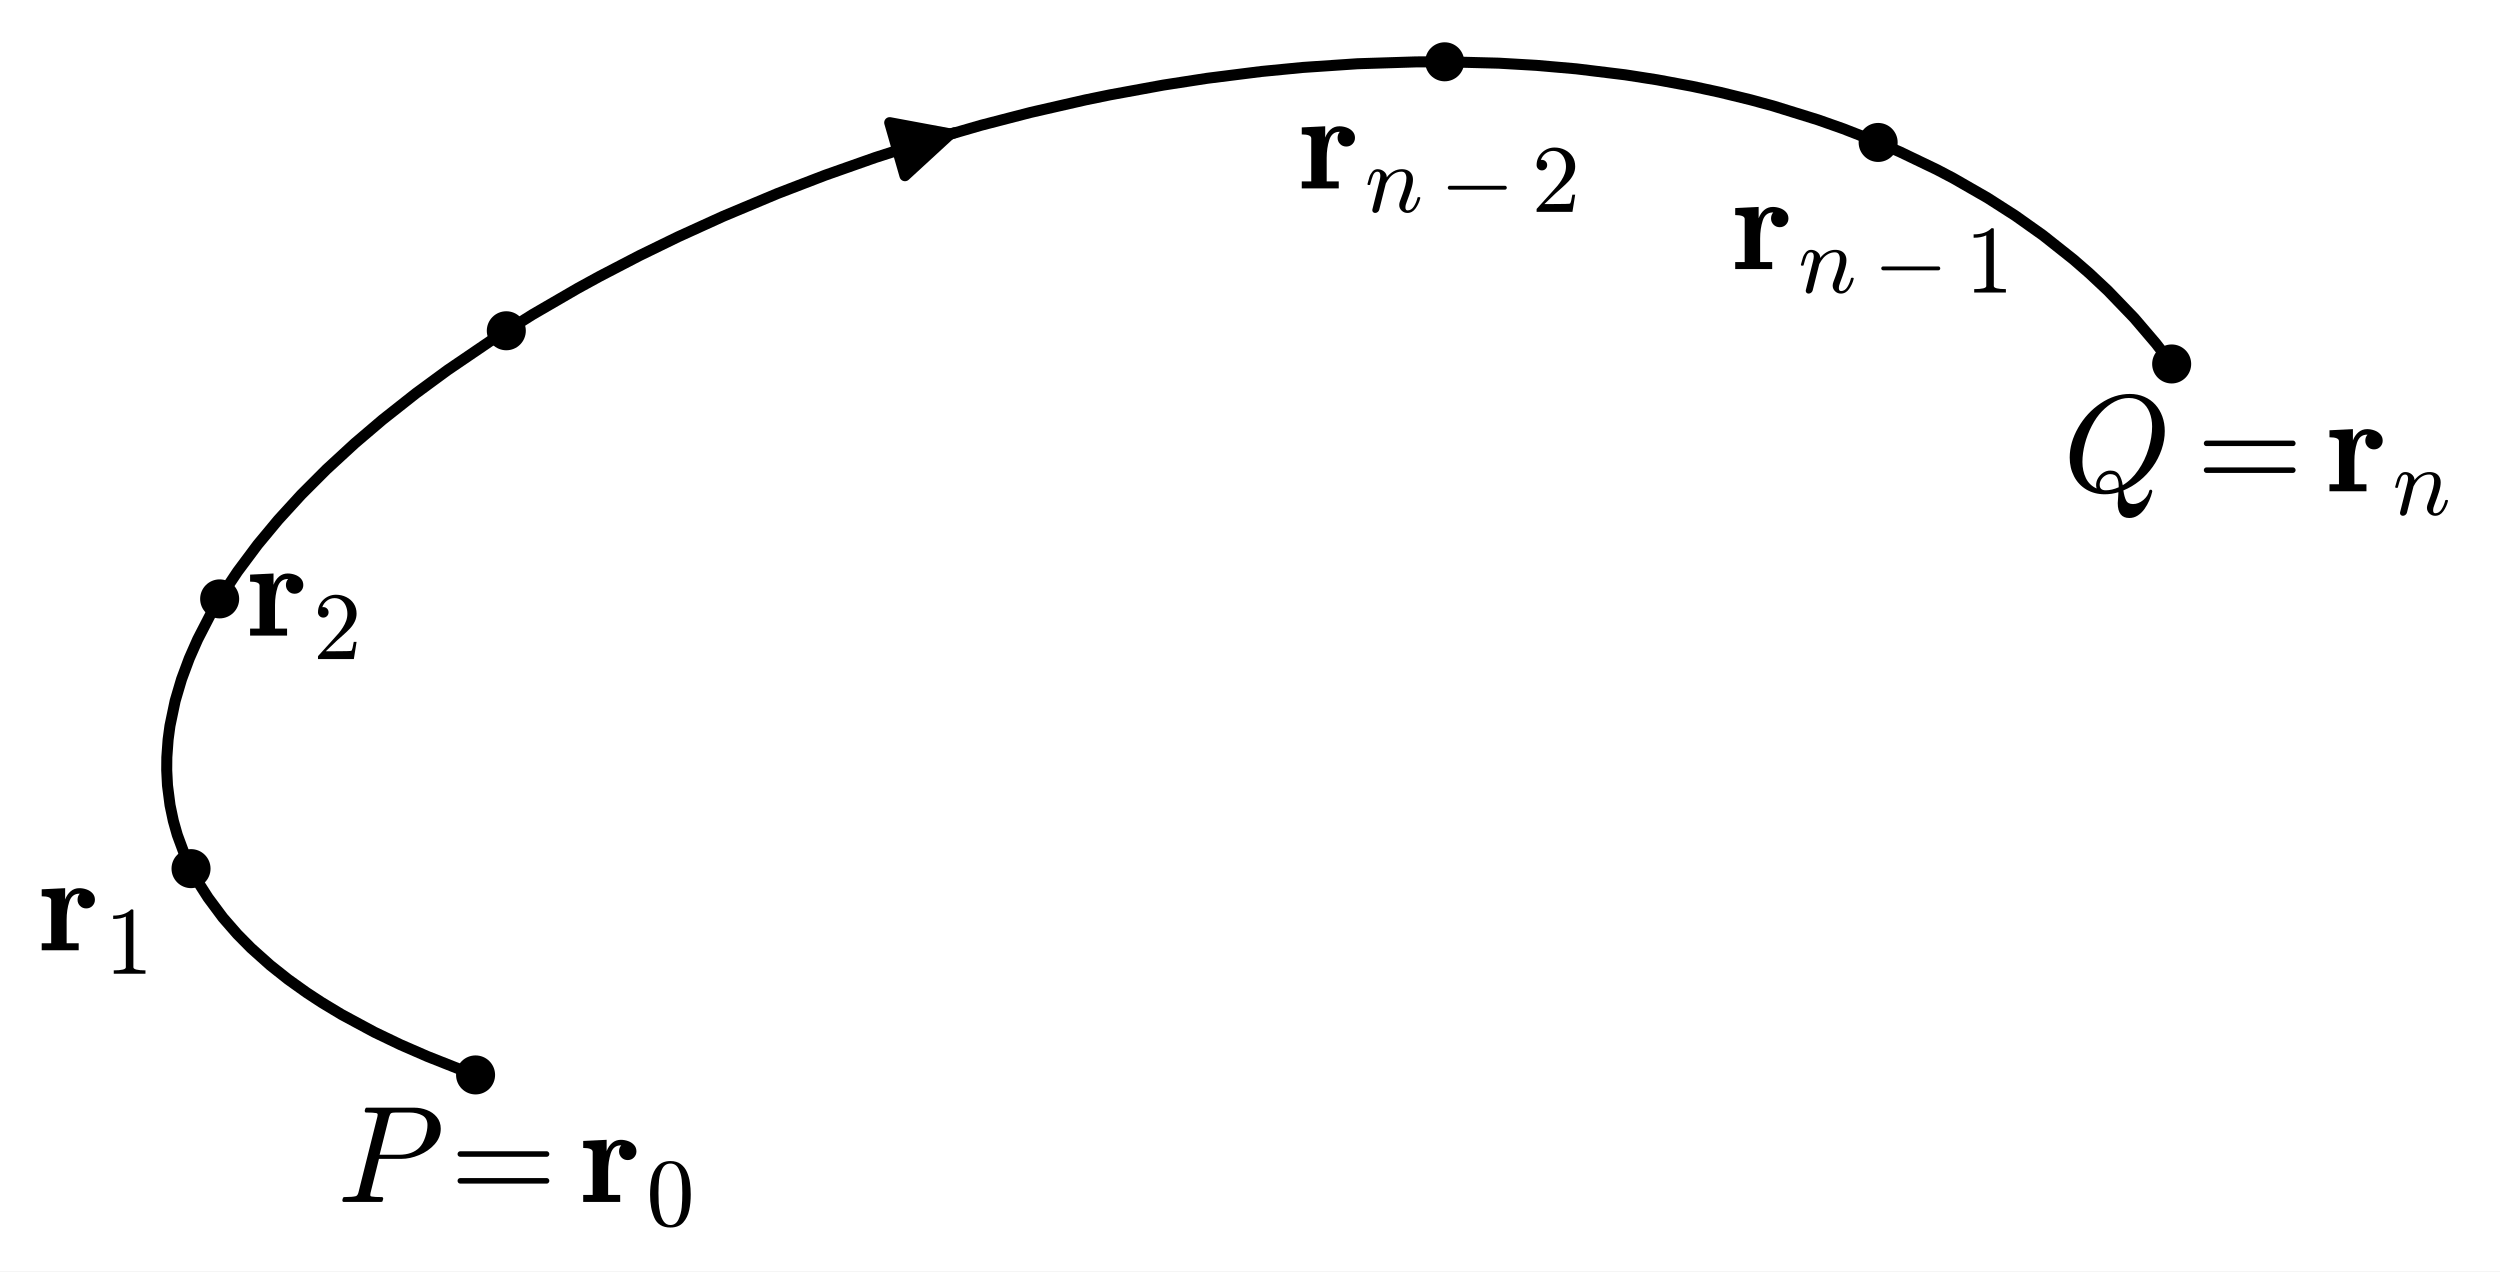
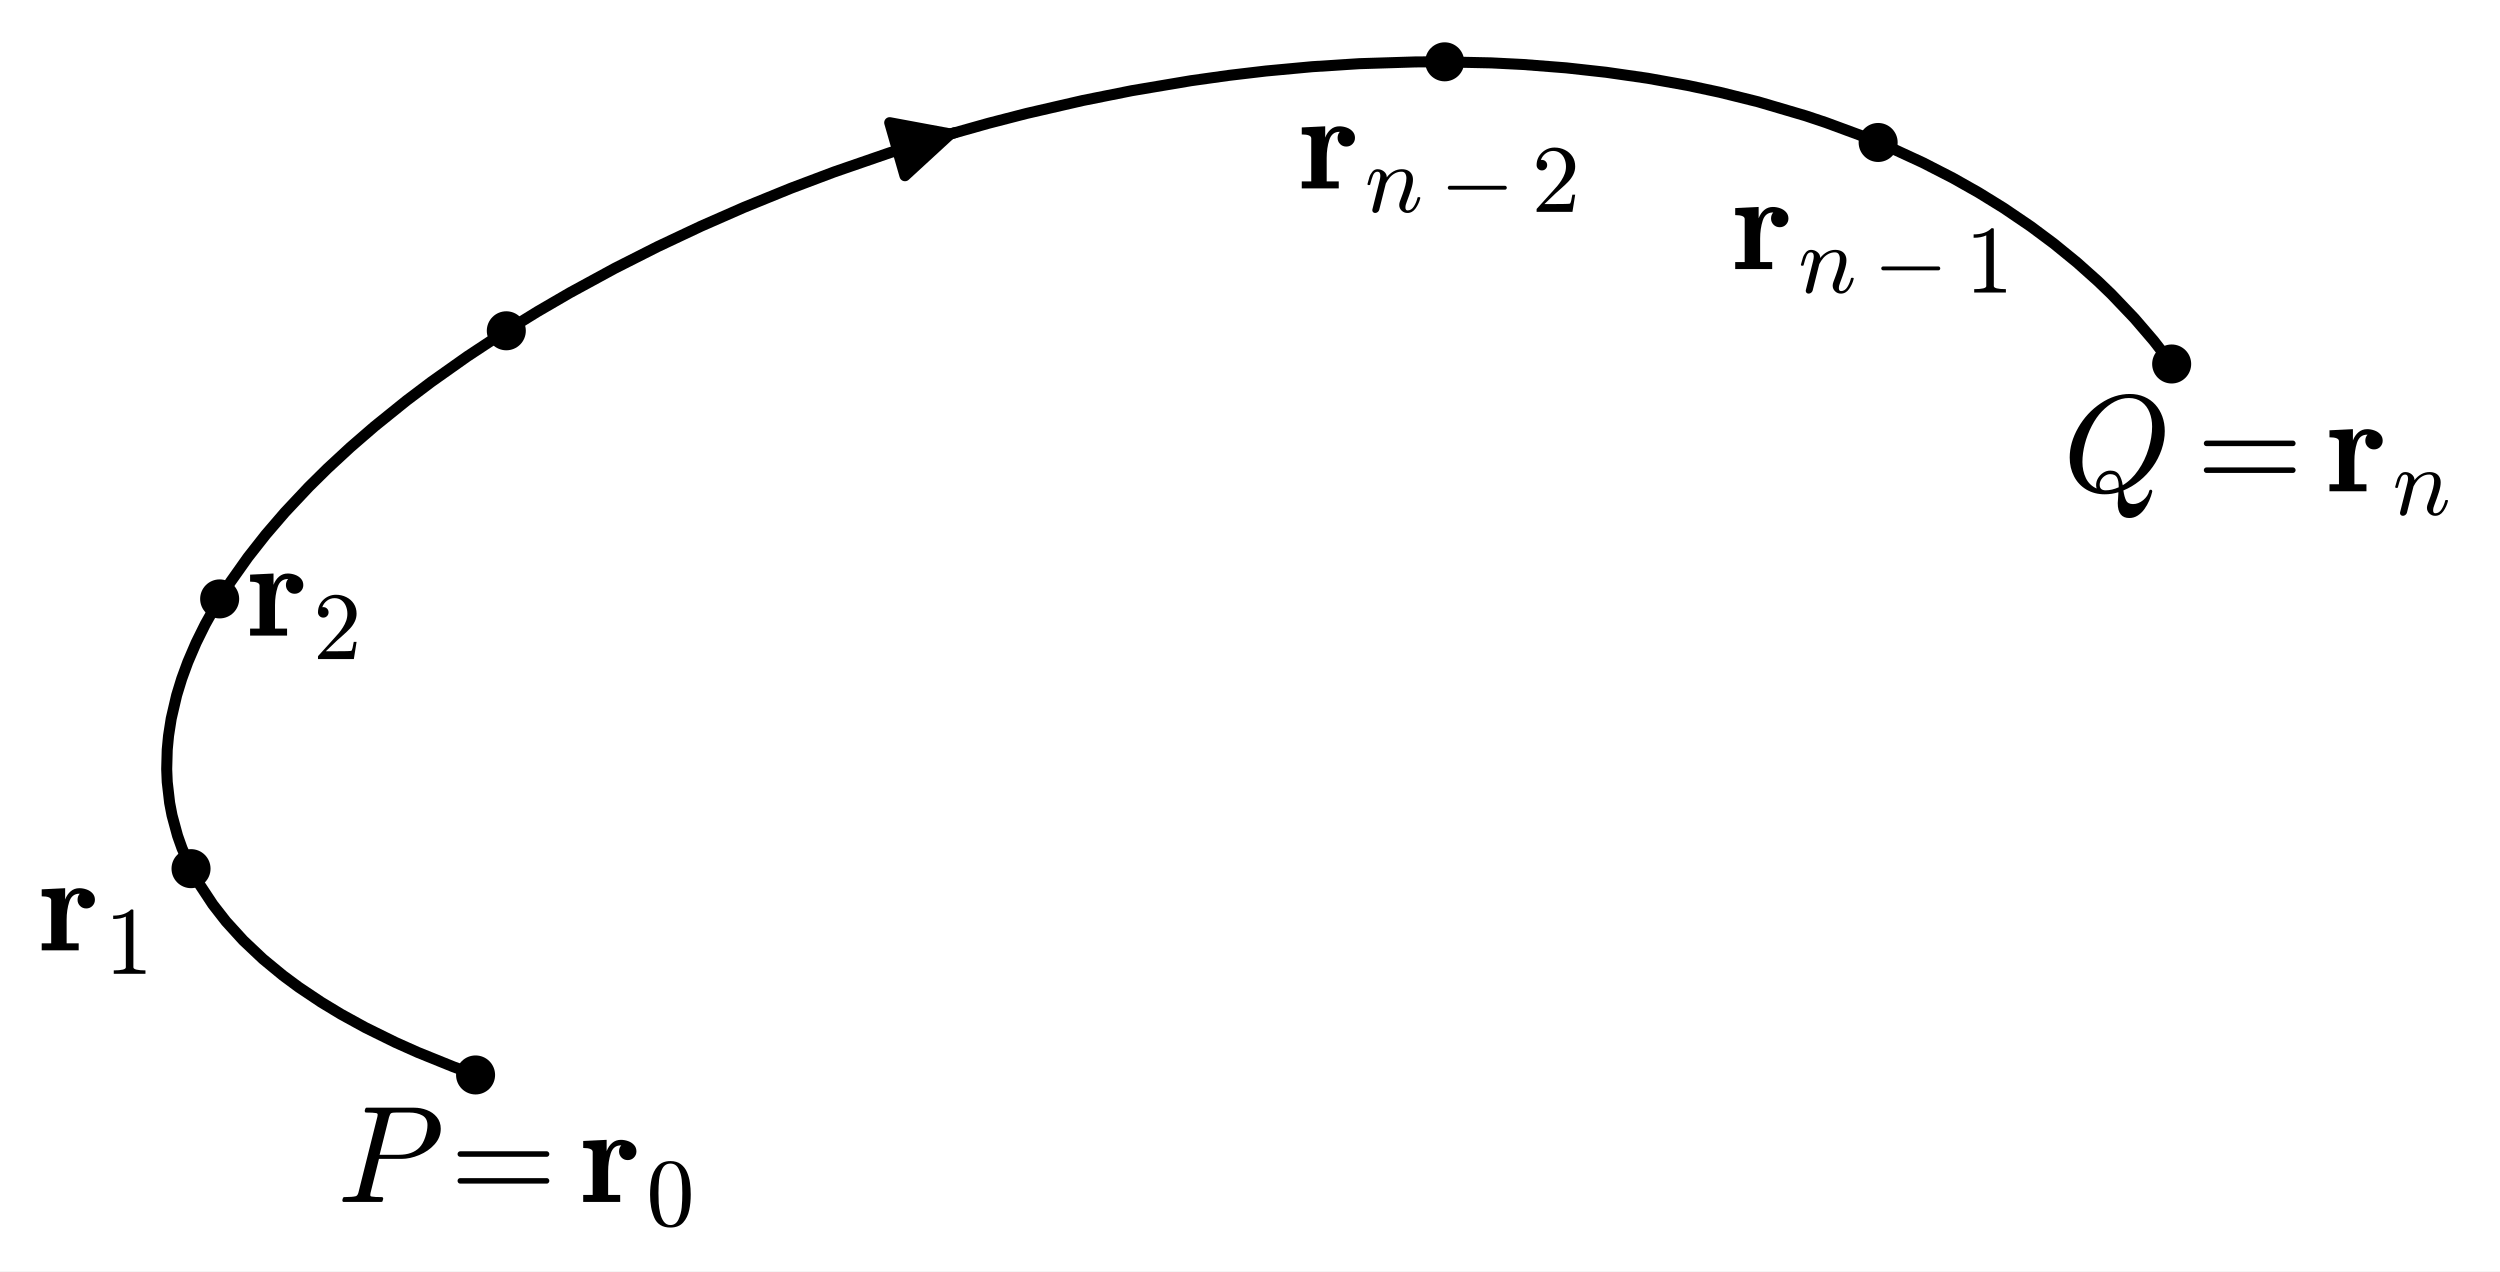
- <svg xmlns="http://www.w3.org/2000/svg" xmlns:xlink="http://www.w3.org/1999/xlink" width="452.908pt" height="230.317pt" viewBox="0 0 452.908 230.317" version="1.1">
+ <svg xmlns="http://www.w3.org/2000/svg" xmlns:xlink="http://www.w3.org/1999/xlink" width="452.908pt" height="230.322pt" viewBox="0 0 452.908 230.322" version="1.1">
  <defs>
    <style type="text/css">*{stroke-linejoin: round; stroke-linecap: butt}</style>
  </defs>
  <g id="figure_1">
    <g id="patch_1">
-       <path d="M 0 230.317  L 452.908 230.317  L 452.908 0  L 0 0  z " style="fill: #ffffff" />
+       <path d="M 0 230.322  L 452.908 230.322  L 452.908 0  L 0 0  z " style="fill: #ffffff" />
    </g>
    <g id="axes_1">
      <g id="patch_2">
-         <path d="M 10.497 215.016  L 417.535 215.016  L 417.535 7.2  L 10.497 7.2  z " style="fill: #ffffff" />
+         <path d="M 10.497 215.021  L 417.535 215.021  L 417.535 7.2  L 10.497 7.2  z " style="fill: #ffffff" />
      </g>
      <g id="PathCollection_1">
-         <path d="M 86.155 198.273  C 87.093 198.273 87.992 197.9 88.655 197.237  C 89.318 196.574 89.691 195.675 89.691 194.737  C 89.691 193.8 89.318 192.9 88.655 192.237  C 87.992 191.574 87.093 191.202 86.155 191.202  C 85.217 191.202 84.318 191.574 83.655 192.237  C 82.992 192.9 82.62 193.8 82.62 194.737  C 82.62 195.675 82.992 196.574 83.655 197.237  C 84.318 197.9 85.217 198.273 86.155 198.273  z " clip-path="url(#pbdb61f6942)" />
+         <path d="M 86.155 198.277  C 87.093 198.277 87.992 197.905 88.655 197.242  C 89.318 196.579 89.691 195.679 89.691 194.742  C 89.691 193.804 89.318 192.905 88.655 192.242  C 87.992 191.579 87.093 191.206 86.155 191.206  C 85.217 191.206 84.318 191.579 83.655 192.242  C 82.992 192.905 82.62 193.804 82.62 194.742  C 82.62 195.679 82.992 196.579 83.655 197.242  C 84.318 197.905 85.217 198.277 86.155 198.277  z " clip-path="url(#p70fe9b8de7)" />
      </g>
      <g id="PathCollection_2">
-         <path d="M 34.607 160.899  C 35.545 160.899 36.444 160.527 37.107 159.864  C 37.77 159.201 38.143 158.301 38.143 157.364  C 38.143 156.426 37.77 155.527 37.107 154.864  C 36.444 154.201 35.545 153.828 34.607 153.828  C 33.67 153.828 32.77 154.201 32.107 154.864  C 31.444 155.527 31.072 156.426 31.072 157.364  C 31.072 158.301 31.444 159.201 32.107 159.864  C 32.77 160.527 33.67 160.899 34.607 160.899  z " clip-path="url(#pbdb61f6942)" />
+         <path d="M 34.607 160.904  C 35.545 160.904 36.444 160.531 37.107 159.868  C 37.77 159.205 38.143 158.306 38.143 157.368  C 38.143 156.43 37.77 155.531 37.107 154.868  C 36.444 154.205 35.545 153.832 34.607 153.832  C 33.67 153.832 32.77 154.205 32.107 154.868  C 31.444 155.531 31.072 156.43 31.072 157.368  C 31.072 158.306 31.444 159.205 32.107 159.868  C 32.77 160.531 33.67 160.904 34.607 160.904  z " clip-path="url(#p70fe9b8de7)" />
      </g>
      <g id="PathCollection_3">
-         <path d="M 39.794 112.031  C 40.731 112.031 41.631 111.659 42.294 110.996  C 42.957 110.333 43.329 109.433 43.329 108.496  C 43.329 107.558 42.957 106.659 42.294 105.996  C 41.631 105.333 40.731 104.96 39.794 104.96  C 38.856 104.96 37.957 105.333 37.294 105.996  C 36.631 106.659 36.258 107.558 36.258 108.496  C 36.258 109.433 36.631 110.333 37.294 110.996  C 37.957 111.659 38.856 112.031 39.794 112.031  z " clip-path="url(#pbdb61f6942)" />
+         <path d="M 39.794 112.035  C 40.731 112.035 41.631 111.663 42.294 111  C 42.957 110.337 43.329 109.437 43.329 108.5  C 43.329 107.562 42.957 106.663 42.294 106  C 41.631 105.337 40.731 104.964 39.794 104.964  C 38.856 104.964 37.957 105.337 37.294 106  C 36.631 106.663 36.258 107.562 36.258 108.5  C 36.258 109.437 36.631 110.337 37.294 111  C 37.957 111.663 38.856 112.035 39.794 112.035  z " clip-path="url(#p70fe9b8de7)" />
      </g>
      <g id="PathCollection_4">
-         <path d="M 91.724 63.459  C 92.662 63.459 93.561 63.086 94.224 62.423  C 94.887 61.76 95.26 60.861 95.26 59.923  C 95.26 58.986 94.887 58.086 94.224 57.423  C 93.561 56.76 92.662 56.388 91.724 56.388  C 90.787 56.388 89.887 56.76 89.224 57.423  C 88.561 58.086 88.189 58.986 88.189 59.923  C 88.189 60.861 88.561 61.76 89.224 62.423  C 89.887 63.086 90.787 63.459 91.724 63.459  z " clip-path="url(#pbdb61f6942)" />
+         <path d="M 91.724 63.463  C 92.662 63.463 93.561 63.091 94.224 62.428  C 94.887 61.765 95.26 60.865 95.26 59.928  C 95.26 58.99 94.887 58.091 94.224 57.428  C 93.561 56.765 92.662 56.392 91.724 56.392  C 90.787 56.392 89.887 56.765 89.224 57.428  C 88.561 58.091 88.189 58.99 88.189 59.928  C 88.189 60.865 88.561 61.765 89.224 62.428  C 89.887 63.091 90.787 63.463 91.724 63.463  z " clip-path="url(#p70fe9b8de7)" />
      </g>
      <g id="PathCollection_5">
-         <path d="M 261.726 14.732  C 262.664 14.732 263.563 14.359 264.226 13.696  C 264.889 13.033 265.261 12.134 265.261 11.196  C 265.261 10.259 264.889 9.359 264.226 8.696  C 263.563 8.033 262.664 7.661 261.726 7.661  C 260.788 7.661 259.889 8.033 259.226 8.696  C 258.563 9.359 258.19 10.259 258.19 11.196  C 258.19 12.134 258.563 13.033 259.226 13.696  C 259.889 14.359 260.788 14.732 261.726 14.732  z " clip-path="url(#pbdb61f6942)" />
+         <path d="M 261.726 14.736  C 262.664 14.736 263.563 14.364 264.226 13.701  C 264.889 13.038 265.261 12.138 265.261 11.201  C 265.261 10.263 264.889 9.364 264.226 8.701  C 263.563 8.038 262.664 7.665 261.726 7.665  C 260.788 7.665 259.889 8.038 259.226 8.701  C 258.563 9.364 258.19 10.263 258.19 11.201  C 258.19 12.138 258.563 13.038 259.226 13.701  C 259.889 14.364 260.788 14.736 261.726 14.736  z " clip-path="url(#p70fe9b8de7)" />
      </g>
      <g id="PathCollection_6">
-         <path d="M 340.25 29.343  C 341.188 29.343 342.087 28.97 342.75 28.307  C 343.413 27.644 343.786 26.745 343.786 25.807  C 343.786 24.87 343.413 23.97 342.75 23.307  C 342.087 22.644 341.188 22.272 340.25 22.272  C 339.313 22.272 338.413 22.644 337.75 23.307  C 337.087 23.97 336.715 24.87 336.715 25.807  C 336.715 26.745 337.087 27.644 337.75 28.307  C 338.413 28.97 339.313 29.343 340.25 29.343  z " clip-path="url(#pbdb61f6942)" />
+         <path d="M 340.25 29.347  C 341.188 29.347 342.087 28.975 342.75 28.312  C 343.413 27.649 343.786 26.749 343.786 25.812  C 343.786 24.874 343.413 23.975 342.75 23.312  C 342.087 22.649 341.188 22.276 340.25 22.276  C 339.313 22.276 338.413 22.649 337.75 23.312  C 337.087 23.975 336.715 24.874 336.715 25.812  C 336.715 26.749 337.087 27.649 337.75 28.312  C 338.413 28.975 339.313 29.347 340.25 29.347  z " clip-path="url(#p70fe9b8de7)" />
      </g>
      <g id="PathCollection_7">
-         <path d="M 393.425 69.472  C 394.363 69.472 395.262 69.1 395.925 68.437  C 396.588 67.774 396.961 66.874 396.961 65.937  C 396.961 64.999 396.588 64.1 395.925 63.437  C 395.262 62.774 394.363 62.401 393.425 62.401  C 392.488 62.401 391.588 62.774 390.925 63.437  C 390.262 64.1 389.89 64.999 389.89 65.937  C 389.89 66.874 390.262 67.774 390.925 68.437  C 391.588 69.1 392.488 69.472 393.425 69.472  z " clip-path="url(#pbdb61f6942)" />
+         <path d="M 393.425 69.477  C 394.363 69.477 395.262 69.104 395.925 68.441  C 396.588 67.778 396.961 66.879 396.961 65.941  C 396.961 65.004 396.588 64.104 395.925 63.441  C 395.262 62.778 394.363 62.406 393.425 62.406  C 392.488 62.406 391.588 62.778 390.925 63.441  C 390.262 64.104 389.89 65.004 389.89 65.941  C 389.89 66.879 390.262 67.778 390.925 68.441  C 391.588 69.104 392.488 69.477 393.425 69.477  z " clip-path="url(#p70fe9b8de7)" />
      </g>
      <g id="matplotlib.axis_1" />
      <g id="matplotlib.axis_2" />
      <g id="line2d_1">
-         <path d="M 393.425 65.937  L 390.568 62.217  L 386.636 57.611  L 381.847 52.639  L 378.54 49.541  L 375.634 47.011  L 370.108 42.63  L 365.113 39.087  L 360.081 35.862  L 353.868 32.293  L 350.873 30.719  L 344.18 27.51  L 339.569 25.525  L 333.949 23.333  L 329.354 21.712  L 321.207 19.185  L 317.199 18.093  L 311.565 16.715  L 306.503 15.626  L 300.205 14.456  L 294.435 13.555  L 285.574 12.471  L 278.338 11.841  L 271.527 11.445  L 262.032 11.199  L 256.551 11.212  L 245.918 11.549  L 235.979 12.222  L 228.499 12.95  L 218.69 14.186  L 210.766 15.412  L 201.125 17.177  L 196.631 18.101  L 186.74 20.362  L 177.768 22.684  L 167.564 25.643  L 158.592 28.531  L 149.481 31.745  L 140.841 35.067  L 131.04 39.173  L 122.847 42.9  L 115.863 46.303  L 108.665 50.045  L 104.687 52.222  L 96.526 56.956  L 88.816 61.793  L 81.11 67.034  L 75.362 71.252  L 69.3 76.038  L 64.307 80.289  L 59.148 85.036  L 54.566 89.625  L 50.423 94.16  L 46.687 98.655  L 43.047 103.537  L 40.527 107.315  L 38.075 111.441  L 35.815 115.825  L 34.285 119.294  L 32.891 123.049  L 31.733 126.971  L 30.791 131.48  L 30.455 133.975  L 30.224 137.191  L 30.203 139.522  L 30.343 142.285  L 30.804 145.875  L 31.401 148.711  L 32.116 151.242  L 33.454 154.863  L 34.666 157.481  L 36.328 160.49  L 37.697 162.632  L 40.377 166.239  L 43.003 169.251  L 45.477 171.754  L 48.965 174.874  L 52.19 177.43  L 55.552 179.832  L 58.235 181.591  L 61.882 183.793  L 67.795 186.981  L 72.569 189.271  L 77.456 191.399  L 82.829 193.523  L 86.155 194.737  L 86.155 194.737  " clip-path="url(#pbdb61f6942)" style="fill: none; stroke: #000000; stroke-width: 2; stroke-linecap: square" />
+         <path d="M 393.425 65.941  L 390.187 61.751  L 386.693 57.678  L 382.514 53.299  L 380.09 50.966  L 376.284 47.567  L 372.06 44.122  L 367.894 41.019  L 362.966 37.676  L 358.435 34.879  L 353.772 32.245  L 348.331 29.456  L 342.709 26.862  L 337.069 24.525  L 330.806 22.213  L 327.1 20.974  L 318.529 18.449  L 311.554 16.717  L 305.698 15.47  L 298.49 14.176  L 290.972 13.094  L 283.727 12.293  L 275.871 11.68  L 270.153 11.392  L 260.887 11.197  L 256.45 11.218  L 246.23 11.538  L 237.747 12.082  L 229.329 12.865  L 222.632 13.656  L 215.76 14.62  L 205.03 16.431  L 196.212 18.195  L 186.024 20.542  L 179.11 22.324  L 171.316 24.52  L 161.219 27.661  L 151.144 31.141  L 143.286 34.103  L 134.772 37.57  L 127.026 40.968  L 119.158 44.675  L 111.394 48.601  L 103.234 53.043  L 97.395 56.439  L 91.013 60.38  L 84.652 64.575  L 78.129 69.19  L 73.648 72.573  L 67.817 77.274  L 63.455 81.05  L 59.346 84.85  L 55.942 88.21  L 51.611 92.821  L 48.165 96.828  L 44.931 100.942  L 41.765 105.414  L 39.284 109.346  L 37.183 113.094  L 35.537 116.424  L 34.024 119.949  L 32.923 122.959  L 32.005 125.952  L 31.018 130.187  L 30.535 133.283  L 30.295 135.818  L 30.2 139.339  L 30.296 141.67  L 30.731 145.448  L 31.165 147.709  L 32.164 151.397  L 32.97 153.67  L 34.517 157.186  L 36.262 160.384  L 38.562 163.873  L 40.944 166.931  L 44.072 170.371  L 47.645 173.746  L 51.268 176.731  L 54.113 178.838  L 58.163 181.55  L 61.785 183.742  L 66.196 186.165  L 71.641 188.848  L 75.694 190.659  L 82.157 193.273  L 86.155 194.742  L 86.155 194.742  " clip-path="url(#p70fe9b8de7)" style="fill: none; stroke: #000000; stroke-width: 2; stroke-linecap: square" />
      </g>
      <g id="patch_3">
-         <path d="M 172.552 24.154  Q 173.437 23.899 172.173 24.263  " clip-path="url(#pbdb61f6942)" style="fill: none; stroke: #000000; stroke-width: 2; stroke-linecap: round" />
-         <path d="M 161.181 22.22  L 172.173 24.263  L 163.943 31.831  L 161.181 22.22  z " clip-path="url(#pbdb61f6942)" style="stroke: #000000; stroke-width: 2; stroke-linecap: round" />
+         <path d="M 172.552 24.158  Q 173.437 23.904 172.173 24.267  " clip-path="url(#p70fe9b8de7)" style="fill: none; stroke: #000000; stroke-width: 2; stroke-linecap: round" />
+         <path d="M 161.181 22.224  L 172.173 24.267  L 163.943 31.835  L 161.181 22.224  z " clip-path="url(#p70fe9b8de7)" style="stroke: #000000; stroke-width: 2; stroke-linecap: round" />
      </g>
      <g id="text_1">
-         <g transform="translate(61.04625 217.9181) scale(0.25 -0.25)">
+         <g transform="translate(61.04625 217.9224) scale(0.25 -0.25)">
          <defs>
            <path id="Cmmi10-50" d="M 313 0  Q 250 0 250 84  Q 253 100 262 139  Q 272 178 289 201  Q 306 225 331 225  Q 722 225 878 269  Q 959 297 997 441  L 1875 3956  Q 1888 4019 1888 4044  Q 1888 4113 1813 4122  Q 1691 4147 1350 4147  Q 1288 4147 1288 4231  Q 1291 4247 1300 4286  Q 1309 4325 1326 4348  Q 1344 4372 1369 4372  L 3578 4372  Q 3881 4372 4165 4264  Q 4450 4156 4631 3934  Q 4813 3713 4813 3397  Q 4813 2991 4527 2672  Q 4241 2353 3814 2175  Q 3388 1997 2988 1997  L 1947 1997  L 1556 416  Q 1544 353 1544 325  Q 1544 300 1551 283  Q 1559 266 1573 261  Q 1588 256 1619 250  Q 1741 225 2081 225  Q 2144 225 2144 141  Q 2122 50 2109 25  Q 2097 0 2034 0  L 313 0  z M 1978 2188  L 2875 2188  Q 3497 2188 3822 2522  Q 3988 2688 4092 3000  Q 4197 3313 4197 3566  Q 4197 3881 3956 4014  Q 3716 4147 3359 4147  L 2747 4147  Q 2572 4147 2515 4117  Q 2459 4088 2413 3928  L 1978 2188  z " transform="scale(0.015625)" />
            <path id="Cmr10-3d" d="M 481 850  Q 428 850 393 890  Q 359 931 359 978  Q 359 1031 393 1068  Q 428 1106 481 1106  L 4500 1106  Q 4547 1106 4581 1068  Q 4616 1031 4616 978  Q 4616 931 4581 890  Q 4547 850 4500 850  L 481 850  z M 481 2094  Q 428 2094 393 2131  Q 359 2169 359 2222  Q 359 2269 393 2309  Q 428 2350 481 2350  L 4500 2350  Q 4547 2350 4581 2309  Q 4616 2269 4616 2222  Q 4616 2169 4581 2131  Q 4547 2094 4500 2094  L 481 2094  z " transform="scale(0.015625)" />
            <path id="Cmb10-72" d="M 91 0  L 91 325  L 531 325  L 531 2322  Q 531 2503 91 2503  L 91 2828  L 1178 2881  L 1178 2356  Q 1269 2594 1436 2737  Q 1603 2881 1838 2881  Q 2006 2881 2173 2822  Q 2341 2763 2450 2641  Q 2559 2519 2559 2344  Q 2559 2178 2443 2059  Q 2328 1941 2156 1941  Q 1984 1941 1868 2059  Q 1753 2178 1753 2344  Q 1753 2513 1856 2625  L 1838 2625  Q 1488 2625 1367 2248  Q 1247 1872 1247 1416  L 1247 325  L 1806 325  L 1806 0  L 91 0  z " transform="scale(0.015625)" />
            <path id="Cmr10-30" d="M 1600 -141  Q 816 -141 533 504  Q 250 1150 250 2041  Q 250 2597 351 3087  Q 453 3578 754 3920  Q 1056 4263 1600 4263  Q 2022 4263 2290 4056  Q 2559 3850 2700 3523  Q 2841 3197 2892 2823  Q 2944 2450 2944 2041  Q 2944 1491 2842 1011  Q 2741 531 2444 195  Q 2147 -141 1600 -141  z M 1600 25  Q 1956 25 2131 390  Q 2306 756 2347 1200  Q 2388 1644 2388 2144  Q 2388 2625 2347 3031  Q 2306 3438 2132 3767  Q 1959 4097 1600 4097  Q 1238 4097 1063 3765  Q 888 3434 847 3029  Q 806 2625 806 2144  Q 806 1788 823 1472  Q 841 1156 916 820  Q 991 484 1158 254  Q 1325 25 1600 25  z " transform="scale(0.015625)" />
          </defs>
          <use xlink:href="#Cmmi10-50" transform="translate(0 0.6875)" />
          <use xlink:href="#Cmr10-3d" transform="translate(81.76758 0.6875)" />
          <use xlink:href="#Cmb10-72" transform="translate(177.0117 0.6875)" />
          <use xlink:href="#Cmr10-30" transform="translate(224.1516 -16.31875) scale(0.7)" />
        </g>
      </g>
      <g id="text_2">
-         <g transform="translate(7.2 172.4032) scale(0.25 -0.25)">
+         <g transform="translate(7.2 172.4076) scale(0.25 -0.25)">
          <defs>
            <path id="Cmr10-31" d="M 594 0  L 594 225  Q 1394 225 1394 428  L 1394 3788  Q 1063 3628 556 3628  L 556 3853  Q 1341 3853 1741 4263  L 1831 4263  Q 1853 4263 1873 4245  Q 1894 4228 1894 4206  L 1894 428  Q 1894 225 2694 225  L 2694 0  L 594 0  z " transform="scale(0.015625)" />
          </defs>
          <use xlink:href="#Cmb10-72" transform="translate(0 0.984375)" />
          <use xlink:href="#Cmr10-31" transform="translate(47.13992 -16.02188) scale(0.7)" />
        </g>
      </g>
      <g id="text_3">
-         <g transform="translate(44.95085 115.394) scale(0.25 -0.25)">
+         <g transform="translate(44.95085 115.3983) scale(0.25 -0.25)">
          <defs>
            <path id="Cmr10-32" d="M 319 0  L 319 172  Q 319 188 331 206  L 1325 1306  Q 1550 1550 1690 1715  Q 1831 1881 1968 2097  Q 2106 2313 2186 2536  Q 2266 2759 2266 3009  Q 2266 3272 2169 3511  Q 2072 3750 1880 3894  Q 1688 4038 1416 4038  Q 1138 4038 916 3870  Q 694 3703 603 3438  Q 628 3444 672 3444  Q 816 3444 917 3347  Q 1019 3250 1019 3097  Q 1019 2950 917 2848  Q 816 2747 672 2747  Q 522 2747 420 2851  Q 319 2956 319 3097  Q 319 3338 409 3548  Q 500 3759 670 3923  Q 841 4088 1055 4175  Q 1269 4263 1509 4263  Q 1875 4263 2190 4108  Q 2506 3953 2690 3670  Q 2875 3388 2875 3009  Q 2875 2731 2753 2481  Q 2631 2231 2440 2026  Q 2250 1822 1953 1562  Q 1656 1303 1563 1216  L 838 519  L 1453 519  Q 1906 519 2211 526  Q 2516 534 2534 550  Q 2609 631 2688 1141  L 2875 1141  L 2694 0  L 319 0  z " transform="scale(0.015625)" />
          </defs>
          <use xlink:href="#Cmb10-72" transform="translate(0 0.984375)" />
          <use xlink:href="#Cmr10-32" transform="translate(47.13992 -16.02188) scale(0.7)" />
        </g>
      </g>
      <g id="text_4">
-         <g transform="translate(235.4759 34.37714) scale(0.25 -0.25)">
+         <g transform="translate(235.4759 34.38148) scale(0.25 -0.25)">
          <defs>
            <path id="Cmmi10-6e" d="M 494 109  Q 494 147 500 166  L 978 2075  Q 1025 2253 1025 2388  Q 1025 2663 838 2663  Q 638 2663 541 2423  Q 444 2184 353 1819  Q 353 1800 334 1789  Q 316 1778 300 1778  L 225 1778  Q 203 1778 187 1801  Q 172 1825 172 1844  Q 241 2122 305 2315  Q 369 2509 505 2668  Q 641 2828 844 2828  Q 1084 2828 1268 2676  Q 1453 2525 1453 2291  Q 1644 2541 1900 2684  Q 2156 2828 2444 2828  Q 2672 2828 2837 2750  Q 3003 2672 3095 2514  Q 3188 2356 3188 2138  Q 3188 1875 3070 1503  Q 2953 1131 2778 672  Q 2688 463 2688 288  Q 2688 97 2834 97  Q 3084 97 3251 365  Q 3419 634 3488 941  Q 3500 978 3541 978  L 3616 978  Q 3641 978 3658 962  Q 3675 947 3675 922  Q 3675 916 3669 903  Q 3581 541 3364 234  Q 3147 -72 2822 -72  Q 2597 -72 2437 83  Q 2278 238 2278 459  Q 2278 578 2328 709  Q 2409 919 2514 1209  Q 2619 1500 2686 1765  Q 2753 2031 2753 2234  Q 2753 2413 2679 2538  Q 2606 2663 2431 2663  Q 2197 2663 2000 2559  Q 1803 2456 1656 2286  Q 1509 2116 1388 1881  L 953 141  Q 931 53 854 -9  Q 778 -72 684 -72  Q 606 -72 550 -22  Q 494 28 494 109  z " transform="scale(0.015625)" />
            <path id="Cmsy10-a1" d="M 653 1472  Q 600 1472 565 1512  Q 531 1553 531 1600  Q 531 1647 565 1687  Q 600 1728 653 1728  L 4325 1728  Q 4375 1728 4408 1687  Q 4441 1647 4441 1600  Q 4441 1553 4408 1512  Q 4375 1472 4325 1472  L 653 1472  z " transform="scale(0.015625)" />
          </defs>
          <use xlink:href="#Cmb10-72" transform="translate(0 0.984375)" />
          <use xlink:href="#Cmmi10-6e" transform="translate(47.13992 -16.02188) scale(0.7)" />
          <use xlink:href="#Cmsy10-a1" transform="translate(101.4378 -16.02188) scale(0.7)" />
          <use xlink:href="#Cmr10-32" transform="translate(168.1087 -16.02188) scale(0.7)" />
        </g>
      </g>
      <g id="text_5">
-         <g transform="translate(314.0003 48.98815) scale(0.25 -0.25)">
+         <g transform="translate(314.0003 48.99249) scale(0.25 -0.25)">
          <use xlink:href="#Cmb10-72" transform="translate(0 0.984375)" />
          <use xlink:href="#Cmmi10-6e" transform="translate(47.13992 -16.02188) scale(0.7)" />
          <use xlink:href="#Cmsy10-a1" transform="translate(101.4378 -16.02188) scale(0.7)" />
          <use xlink:href="#Cmr10-31" transform="translate(168.1087 -16.02188) scale(0.7)" />
        </g>
      </g>
      <g id="text_6">
-         <g transform="translate(373.7076 89.1175) scale(0.25 -0.25)">
+         <g transform="translate(373.7076 89.12184) scale(0.25 -0.25)">
          <defs>
            <path id="Cmmi10-51" d="M 1947 -141  Q 1466 -141 1094 79  Q 722 300 520 692  Q 319 1084 319 1563  Q 319 2259 714 2950  Q 1109 3641 1756 4077  Q 2403 4513 3109 4513  Q 3475 4513 3778 4381  Q 4081 4250 4290 4017  Q 4500 3784 4614 3471  Q 4728 3159 4728 2791  Q 4728 2366 4581 1936  Q 4434 1506 4171 1136  Q 3909 766 3559 484  Q 3209 203 2809 38  Q 2850 -256 2934 -425  Q 3019 -594 3256 -594  Q 3506 -594 3726 -412  Q 3947 -231 4006 13  Q 4019 72 4078 72  Q 4147 72 4147 -13  Q 4100 -219 4008 -430  Q 3916 -641 3786 -823  Q 3656 -1006 3478 -1123  Q 3300 -1241 3084 -1241  Q 2547 -1241 2547 -550  Q 2547 -509 2562 -332  Q 2578 -156 2578 -44  Q 2269 -141 1947 -141  z M 1709 300  Q 1709 44 1991 44  Q 2275 44 2591 184  L 2591 244  Q 2591 503 2509 648  Q 2428 794 2194 794  Q 2078 794 1964 723  Q 1850 653 1779 539  Q 1709 425 1709 300  z M 1544 288  Q 1544 456 1637 612  Q 1731 769 1881 864  Q 2031 959 2203 959  Q 2481 959 2607 771  Q 2734 584 2778 281  Q 3188 525 3500 978  Q 3813 1431 3977 1973  Q 4141 2516 4141 3003  Q 4141 3356 4023 3656  Q 3906 3956 3664 4140  Q 3422 4325 3066 4325  Q 2722 4325 2403 4156  Q 2084 3988 1813 3706  Q 1550 3434 1342 3032  Q 1134 2631 1021 2193  Q 909 1756 909 1356  Q 909 947 1068 612  Q 1228 278 1569 128  Q 1544 194 1544 288  z " transform="scale(0.015625)" />
          </defs>
          <use xlink:href="#Cmmi10-51" transform="translate(0 0.484375)" />
          <use xlink:href="#Cmr10-3d" transform="translate(96.5625 0.484375)" />
          <use xlink:href="#Cmb10-72" transform="translate(191.8066 0.484375)" />
          <use xlink:href="#Cmmi10-6e" transform="translate(238.9466 -16.52188) scale(0.7)" />
        </g>
      </g>
    </g>
  </g>
  <defs>
-     <clipPath id="pbdb61f6942">
-       <rect x="10.497" y="7.2" width="407.038" height="207.816" />
+     <clipPath id="p70fe9b8de7">
+       <rect x="10.497" y="7.2" width="407.038" height="207.821" />
    </clipPath>
  </defs>
</svg>
